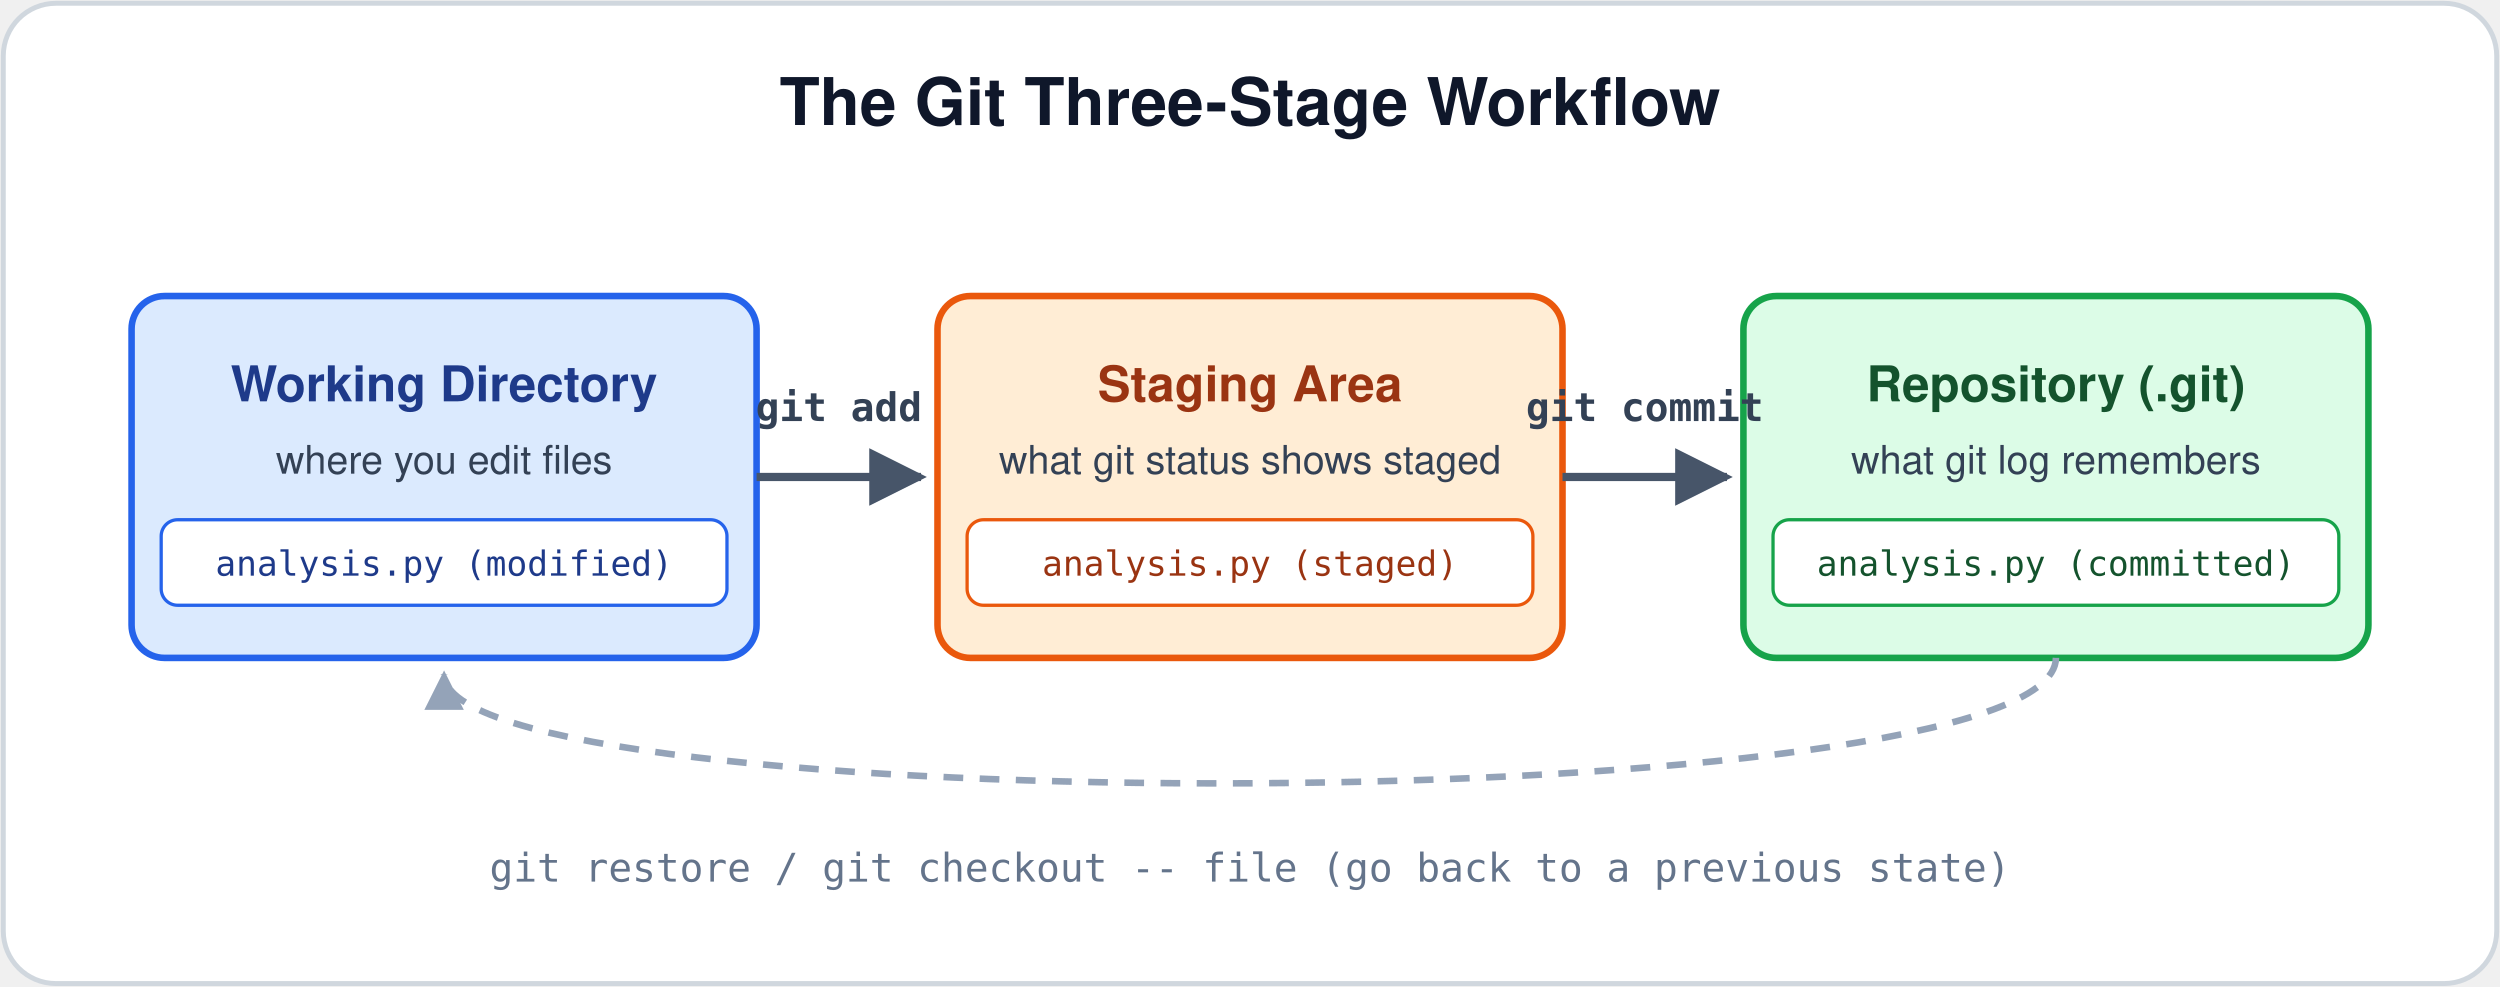
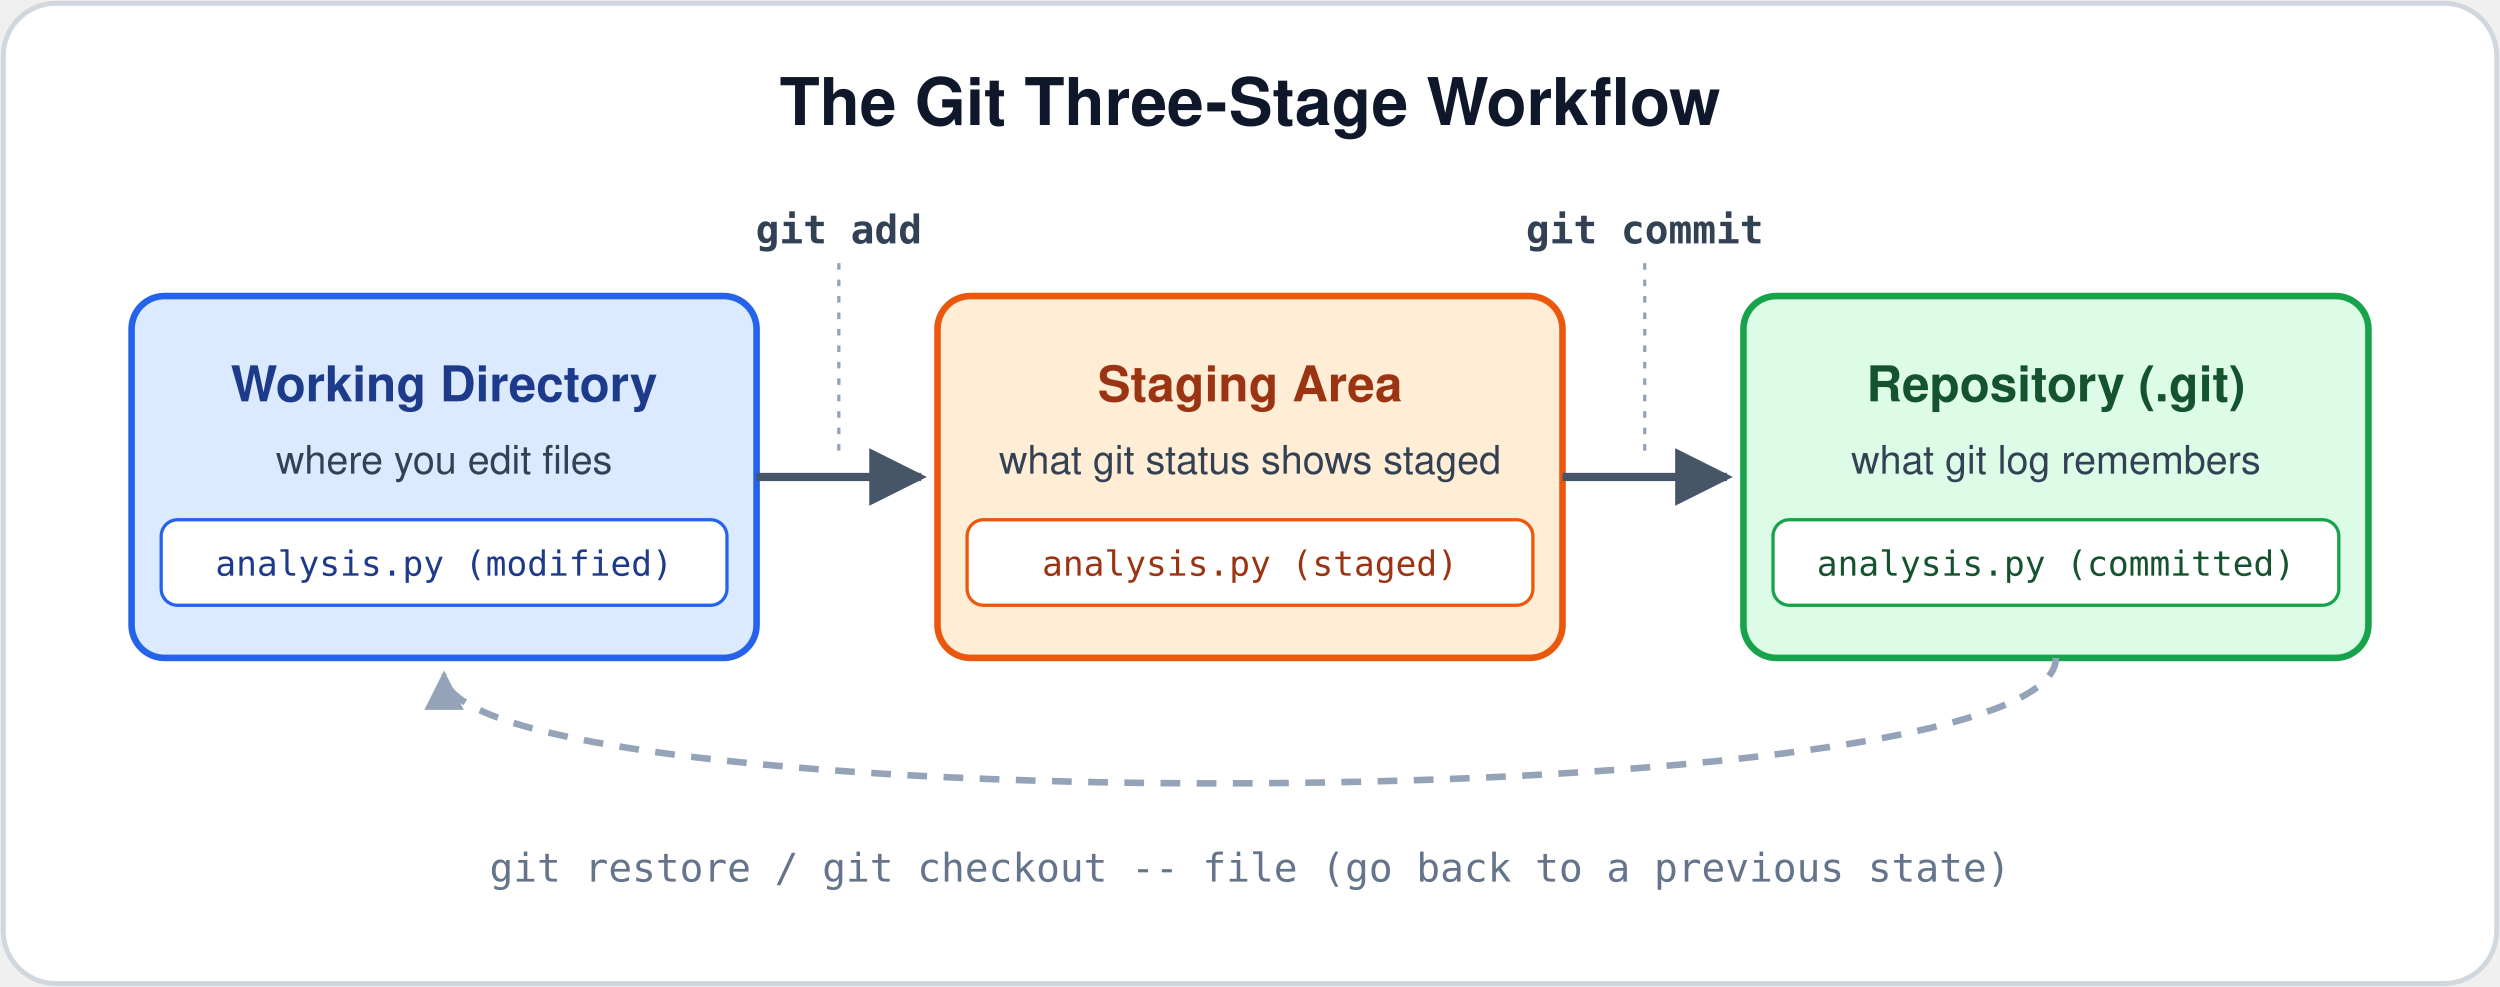
<svg xmlns="http://www.w3.org/2000/svg" viewBox="0 0 760 300" role="img" aria-label="Diagram of the Git three-stage workflow: a file moves from the Working Directory to the Staging Area via git add, then to the Repository via git commit, with git checkout able to restore it back to the working directory.">
  <defs>
    <marker id="arrowSolid" viewBox="0 0 10 10" refX="9" refY="5" markerWidth="7" markerHeight="7" orient="auto-start-reverse">
      <path d="M0,0 L10,5 L0,10 z" fill="#475569" />
    </marker>
    <marker id="arrowDashed" viewBox="0 0 10 10" refX="9" refY="5" markerWidth="6" markerHeight="6" orient="auto-start-reverse">
      <path d="M0,0 L10,5 L0,10 z" fill="#94a3b8" />
    </marker>
  </defs>
  <rect x="1" y="1" width="758" height="298" rx="16" fill="#ffffff" stroke="#d0d7de" stroke-width="1.5" />
  <text x="380" y="38" text-anchor="middle" font-family="Helvetica, Arial, sans-serif" font-size="20" font-weight="700" fill="#0f172a">The Git Three-Stage Workflow</text>
  <rect x="40" y="90" width="190" height="110" rx="10" fill="#dbeafe" stroke="#2563eb" stroke-width="2" />
  <text x="135" y="122" text-anchor="middle" font-family="Helvetica, Arial, sans-serif" font-size="15" font-weight="700" fill="#1e3a8a">Working Directory</text>
  <text x="135" y="144" text-anchor="middle" font-family="Helvetica, Arial, sans-serif" font-size="12" fill="#334155">where you edit files</text>
  <rect x="49" y="158" width="172" height="26" rx="5" fill="#ffffff" stroke="#2563eb" stroke-width="1" />
  <text x="135" y="175" text-anchor="middle" font-family="SFMono-Regular, Consolas, monospace" font-size="10.5" fill="#1e3a8a">analysis.py (modified)</text>
  <rect x="285" y="90" width="190" height="110" rx="10" fill="#ffedd5" stroke="#ea580c" stroke-width="2" />
  <text x="380" y="122" text-anchor="middle" font-family="Helvetica, Arial, sans-serif" font-size="15" font-weight="700" fill="#9a3412">Staging Area</text>
  <text x="380" y="144" text-anchor="middle" font-family="Helvetica, Arial, sans-serif" font-size="12" fill="#334155">what git status shows staged</text>
  <rect x="294" y="158" width="172" height="26" rx="5" fill="#ffffff" stroke="#ea580c" stroke-width="1" />
  <text x="380" y="175" text-anchor="middle" font-family="SFMono-Regular, Consolas, monospace" font-size="10.5" fill="#9a3412">analysis.py (staged)</text>
  <rect x="530" y="90" width="190" height="110" rx="10" fill="#dcfce7" stroke="#16a34a" stroke-width="2" />
  <text x="625" y="122" text-anchor="middle" font-family="Helvetica, Arial, sans-serif" font-size="15" font-weight="700" fill="#14532d">Repository (.git)</text>
  <text x="625" y="144" text-anchor="middle" font-family="Helvetica, Arial, sans-serif" font-size="12" fill="#334155">what git log remembers</text>
  <rect x="539" y="158" width="172" height="26" rx="5" fill="#ffffff" stroke="#16a34a" stroke-width="1" />
  <text x="625" y="175" text-anchor="middle" font-family="SFMono-Regular, Consolas, monospace" font-size="10.5" fill="#14532d">analysis.py (committed)</text>
  <line x1="230" y1="145" x2="280" y2="145" stroke="#475569" stroke-width="2.5" marker-end="url(#arrowSolid)" />
-   <text x="255" y="128" text-anchor="middle" font-family="SFMono-Regular, Consolas, monospace" font-size="12" font-weight="700" fill="#334155">git add</text>
+   <text x="255" y="74" text-anchor="middle" font-family="SFMono-Regular, Consolas, monospace" font-size="12" font-weight="700" fill="#334155">git add</text>
+   <line x1="255" y1="80" x2="255" y2="140" stroke="#94a3b8" stroke-width="1" stroke-dasharray="2,3" />
  <line x1="475" y1="145" x2="525" y2="145" stroke="#475569" stroke-width="2.5" marker-end="url(#arrowSolid)" />
-   <text x="500" y="128" text-anchor="middle" font-family="SFMono-Regular, Consolas, monospace" font-size="12" font-weight="700" fill="#334155">git commit</text>
+   <text x="500" y="74" text-anchor="middle" font-family="SFMono-Regular, Consolas, monospace" font-size="12" font-weight="700" fill="#334155">git commit</text>
+   <line x1="500" y1="80" x2="500" y2="140" stroke="#94a3b8" stroke-width="1" stroke-dasharray="2,3" />
  <path d="M 625 200 C 625 250, 135 250, 135 205" fill="none" stroke="#94a3b8" stroke-width="2" stroke-dasharray="6,5" marker-end="url(#arrowDashed)" />
  <text x="380" y="268" text-anchor="middle" font-family="SFMono-Regular, Consolas, monospace" font-size="12" fill="#64748b">git restore / git checkout -- file  (go back to a previous state)</text>
</svg>
